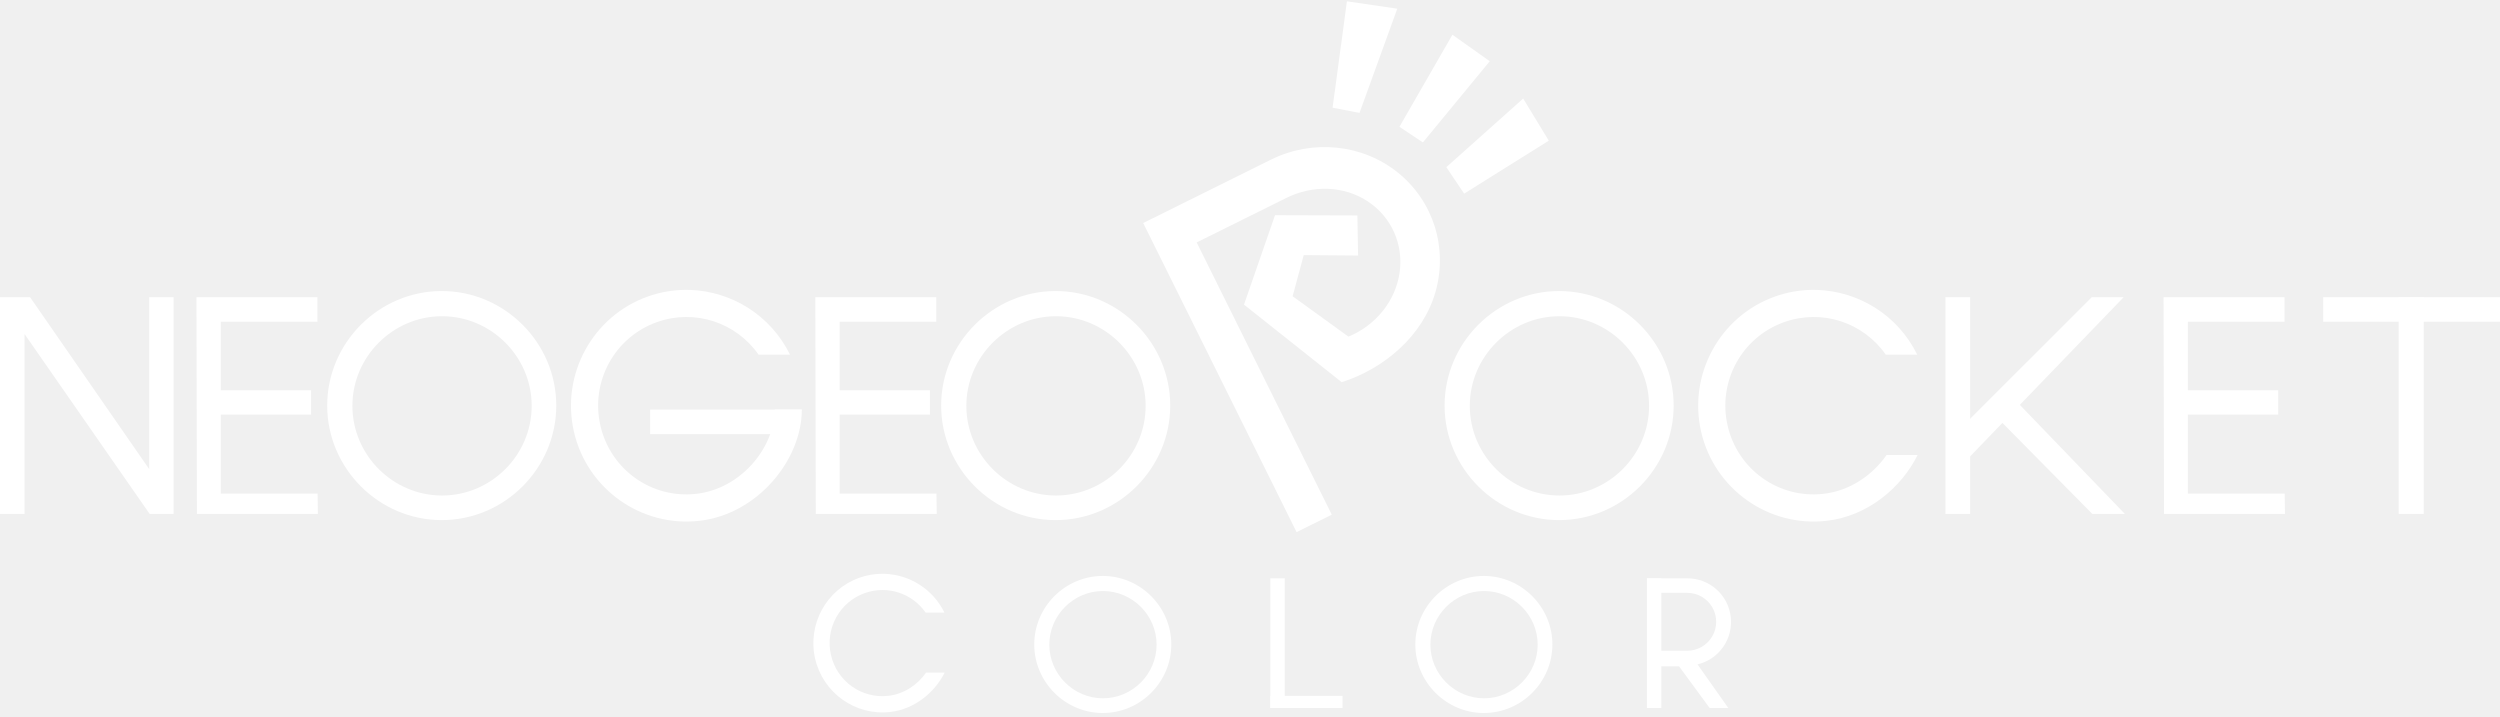
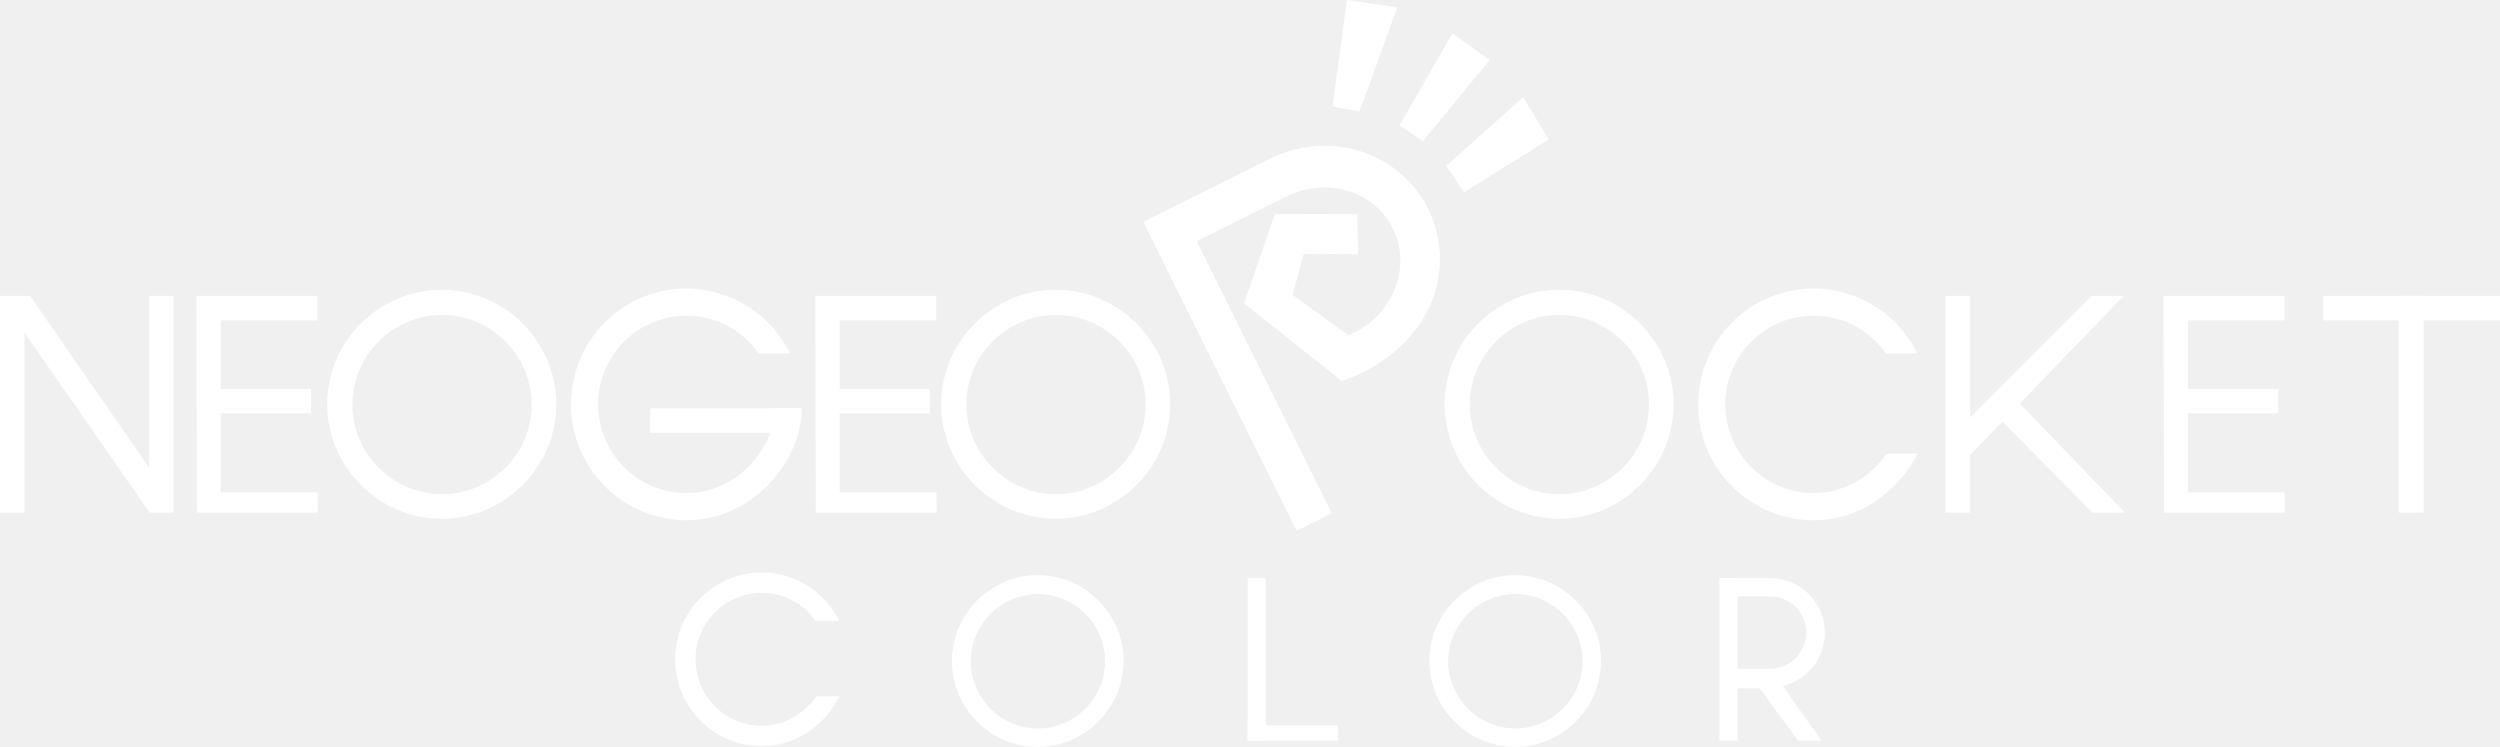
- <svg xmlns="http://www.w3.org/2000/svg" clip-rule="evenodd" fill-rule="evenodd" stroke-linejoin="round" stroke-miterlimit="2" viewBox="0 0 600 172">
-   <g fill="#fff">
-     <g fill-rule="nonzero">
-       <path d="m41.664 123.343h-5.747l-30.023-43.173v43.173h-5.894v-52.013h7.22l28.585 41.257v-41.257h5.859z" />
-       <path d="m76.291 123.343h-29.028l-.112-52.013h29.028v5.879h-23.189v16.462h21.672v5.834h-21.672v18.963h23.235z" />
-       <path d="m106.017 69.849c-15.079 0-27.488 12.408-27.488 27.487 0 15.08 12.409 27.488 27.488 27.488 15.08 0 27.488-12.408 27.488-27.488 0-15.079-12.408-27.487-27.488-27.487zm.073 6.047h.001c11.802 0 21.513 9.712 21.513 21.514v.001c0 11.802-9.712 21.513-21.514 21.513-11.802-.001-21.513-9.712-21.513-21.513 0-11.803 9.711-21.514 21.513-21.515z" />
-       <path d="m253.365 69.849c-15.08 0-27.488 12.408-27.488 27.487 0 15.08 12.408 27.488 27.488 27.488 15.079 0 27.488-12.408 27.488-27.488 0-15.079-12.409-27.487-27.488-27.487zm.073 6.047c11.802 0 21.514 9.712 21.514 21.514v.001c0 11.802-9.712 21.513-21.514 21.513-11.802-.001-21.513-9.712-21.513-21.513-.001-11.803 9.711-21.514 21.513-21.515z" />
-       <path d="m164.305 69.569c-2.937.043-5.91.558-8.811 1.588-13.26 4.709-20.909 18.71-17.753 32.457s16.151 22.978 30.128 21.381 24.567-14.665 24.567-26.688h-6.52c0 9.087-8.065 18.985-18.788 20.21-10.722 1.225-20.601-5.783-23.029-16.362-2.429-10.58 3.404-21.239 13.58-24.852 9.099-3.232 19.004.105 24.383 7.824h7.541c-4.627-9.47-14.043-15.234-24.043-15.547-.417-.014-.836-.017-1.255-.011z" />
-       <path d="m192.437 98.307h-36.402v5.887h31.882z" />
-       <path d="m224.817 123.343h-29.027l-.112-52.013h29.027v5.879h-23.188v16.462h21.671v5.834h-21.671v18.963h23.234z" />
-       <path d="m374.19 69.849c-15.079 0-27.488 12.408-27.488 27.487 0 15.08 12.409 27.488 27.488 27.488 15.079 0 27.488-12.408 27.488-27.488 0-15.079-12.409-27.487-27.488-27.487zm.073 6.047c11.803 0 21.514 9.712 21.514 21.514v.001c0 11.802-9.712 21.513-21.514 21.513-11.802-.001-21.513-9.712-21.513-21.513 0-11.803 9.711-21.514 21.513-21.515z" />
-       <path d="m434.835 69.568v.001c-2.937.043-5.909.558-8.81 1.588-13.261 4.709-20.909 18.71-17.754 32.457 3.156 13.748 16.152 22.978 30.129 21.381 9.732-1.112 17.817-7.787 21.833-15.797h-7.455c-3.364 4.832-8.776 8.594-15.119 9.319-10.722 1.225-20.601-5.783-23.03-16.362-2.428-10.58 3.405-21.239 13.581-24.852 9.099-3.232 19.004.105 24.382 7.824h7.542c-4.627-9.47-14.043-15.234-24.043-15.547-.418-.014-.836-.016-1.256-.012z" />
-       <path d="m548.393 123.343h-29.028l-.112-52.013h29.028v5.879h-23.189v16.462h21.672v5.834h-21.672v18.963h23.235z" />
-       <path d="m466.909 71.33h5.929v52.014h-5.929z" />
-       <path d="m502.161 123.343h7.81l-26.965-27.996-4.863 3.684z" />
-       <path d="m502.014 71.33h7.662l-39.931 41.404 1.62-10.756z" />
-       <path d="m557.564 71.33h42.436v5.879h-42.436z" />
-       <path d="m575.688 71.33h6.006v52.014h-6.006z" />
-       <path d="m298.559 73.108 7.445-21.46 19.768.06.169 9.621-13.047-.105-2.665 9.876 13.396 9.691c6.602-2.712 11.315-8.612 12.284-15.379s-1.961-13.318-7.636-17.076c-5.676-3.758-13.16-4.005-19.555-.831l-21.514 10.677 32.422 65.334-8.447 4.192-36.811-74.178 30.621-15.196c10.031-4.977 21.968-3.771 30.495 3.083s12.059 18.08 9.022 28.679-12.473 18.465-22.506 21.625z" />
-       <path d="m323.261.316-3.439 25.527 6.46 1.25 9.065-25.006z" />
-       <path d="m348.579 8.339-12.711 22.088 5.626 3.751 16.045-19.484z" />
-       <path d="m365.562 23.655-18.442 16.462 4.272 6.355 20.317-12.711z" />
-       <path d="m211.525 137.709v.001c-1.758.024-3.536.333-5.272.949-7.935 2.818-12.511 11.196-10.623 19.422s9.664 13.749 18.027 12.793c5.824-.665 10.661-4.659 13.065-9.452h-4.461c-2.013 2.891-5.251 5.142-9.047 5.576-6.415.733-12.327-3.46-13.78-9.791-1.453-6.33 2.037-12.708 8.126-14.87 5.445-1.933 11.371.063 14.59 4.682h4.512c-2.768-5.667-8.402-9.116-14.386-9.303-.25-.008-.5-.008-.751-.006z" />
-       <path d="m264.665 138.226c-9.023 0-16.448 7.425-16.448 16.448 0 9.023 7.425 16.447 16.448 16.447 9.023 0 16.447-7.424 16.447-16.447 0-9.023-7.424-16.448-16.447-16.448zm.043 3.619h.001c7.062 0 12.873 5.811 12.873 12.873-.001 7.062-5.812 12.873-12.874 12.873-7.061-.001-12.872-5.811-12.872-12.873s5.811-12.873 12.872-12.873z" />
-     </g>
-     <path d="m304.88 138.798h3.46v31.123h-3.46z" />
-     <path d="m304.88 167.004h17.329v2.917h-17.329z" />
-     <path d="m356.125 138.226c-9.023 0-16.447 7.425-16.447 16.448 0 9.023 7.424 16.447 16.447 16.447 9.023 0 16.448-7.424 16.448-16.447 0-9.023-7.425-16.448-16.448-16.448zm.044 3.619c7.062 0 12.873 5.811 12.873 12.873 0 7.062-5.811 12.873-12.873 12.873-7.062-.001-12.872-5.811-12.873-12.873 0-7.062 5.811-12.873 12.873-12.873z" fill-rule="nonzero" />
-     <path d="m395.262 138.798h3.46v31.123h-3.46z" fill-rule="nonzero" />
-     <path d="m407.402 159.453c5.167-1.228 8.596-6.13 7.978-11.404-.618-5.275-5.088-9.251-10.398-9.251h-9.72l1.935 3.482h7.738c2.483 0 4.777 1.324 6.018 3.474s1.241 4.799 0 6.949-3.535 3.474-6.018 3.474h-7.674l-.129 3.745h5.841l7.347 9.999h4.476z" fill-rule="nonzero" />
+ <svg xmlns="http://www.w3.org/2000/svg" clip-rule="evenodd" fill-rule="evenodd" stroke-linejoin="round" stroke-miterlimit="2" viewBox="0 0 600 179.253" version="1.1" id="svg58" width="600" height="179.253">
+   <defs id="defs62" />
+   <path d="M 41.664,123.027 H 35.917 L 5.894,79.854 v 43.173 H 0 V 71.014 h 7.22 l 28.585,41.257 V 71.014 h 5.859 z" id="path2" style="fill:#ffffff;fill-rule:nonzero" />
+   <path d="M 76.291,123.027 H 47.263 L 47.151,71.014 h 29.028 v 5.879 H 52.99 v 16.462 h 21.672 v 5.834 H 52.99 v 18.963 h 23.235 z" id="path4" style="fill:#ffffff;fill-rule:nonzero" />
+   <path d="m 106.017,69.533 c -15.079,0 -27.488,12.408 -27.488,27.487 0,15.08 12.409,27.488 27.488,27.488 15.08,0 27.488,-12.408 27.488,-27.488 0,-15.079 -12.408,-27.487 -27.488,-27.487 z m 0.073,6.047 h 10e-4 c 11.802,0 21.513,9.712 21.513,21.514 v 0.001 c 0,11.802 -9.712,21.513 -21.514,21.513 -11.802,-0.001 -21.513,-9.712 -21.513,-21.513 0,-11.803 9.711,-21.514 21.513,-21.515 z" id="path6" style="fill:#ffffff;fill-rule:nonzero" />
+   <path d="m 253.365,69.533 c -15.08,0 -27.488,12.408 -27.488,27.487 0,15.08 12.408,27.488 27.488,27.488 15.079,0 27.488,-12.408 27.488,-27.488 0,-15.079 -12.409,-27.487 -27.488,-27.487 z m 0.073,6.047 c 11.802,0 21.514,9.712 21.514,21.514 v 0.001 c 0,11.802 -9.712,21.513 -21.514,21.513 -11.802,-0.001 -21.513,-9.712 -21.513,-21.513 -0.001,-11.803 9.711,-21.514 21.513,-21.515 z" id="path8" style="fill:#ffffff;fill-rule:nonzero" />
+   <path d="m 164.305,69.253 c -2.937,0.043 -5.91,0.558 -8.811,1.588 -13.26,4.709 -20.909,18.71 -17.753,32.457 3.156,13.747 16.151,22.978 30.128,21.381 13.977,-1.597 24.567,-14.665 24.567,-26.688 h -6.52 c 0,9.087 -8.065,18.985 -18.788,20.21 -10.722,1.225 -20.601,-5.783 -23.029,-16.362 -2.429,-10.58 3.404,-21.239 13.58,-24.852 9.099,-3.232 19.004,0.105 24.383,7.824 h 7.541 c -4.627,-9.47 -14.043,-15.234 -24.043,-15.547 -0.417,-0.014 -0.836,-0.017 -1.255,-0.011 z" id="path10" style="fill:#ffffff;fill-rule:nonzero" />
+   <path d="m 192.437,97.991 h -36.402 v 5.887 h 31.882 z" id="path12" style="fill:#ffffff;fill-rule:nonzero" />
+   <path d="M 224.817,123.027 H 195.79 l -0.112,-52.013 h 29.027 v 5.879 h -23.188 v 16.462 h 21.671 v 5.834 h -21.671 v 18.963 h 23.234 z" id="path14" style="fill:#ffffff;fill-rule:nonzero" />
+   <path d="m 374.19,69.533 c -15.079,0 -27.488,12.408 -27.488,27.487 0,15.08 12.409,27.488 27.488,27.488 15.079,0 27.488,-12.408 27.488,-27.488 0,-15.079 -12.409,-27.487 -27.488,-27.487 z m 0.073,6.047 c 11.803,0 21.514,9.712 21.514,21.514 v 0.001 c 0,11.802 -9.712,21.513 -21.514,21.513 -11.802,-0.001 -21.513,-9.712 -21.513,-21.513 0,-11.803 9.711,-21.514 21.513,-21.515 z" id="path16" style="fill:#ffffff;fill-rule:nonzero" />
+   <path d="m 434.835,69.252 v 0.001 c -2.937,0.043 -5.909,0.558 -8.81,1.588 -13.261,4.709 -20.909,18.71 -17.754,32.457 3.156,13.748 16.152,22.978 30.129,21.381 9.732,-1.112 17.817,-7.787 21.833,-15.797 h -7.455 c -3.364,4.832 -8.776,8.594 -15.119,9.319 -10.722,1.225 -20.601,-5.783 -23.03,-16.362 -2.428,-10.58 3.405,-21.239 13.581,-24.852 9.099,-3.232 19.004,0.105 24.382,7.824 h 7.542 c -4.627,-9.47 -14.043,-15.234 -24.043,-15.547 -0.418,-0.014 -0.836,-0.016 -1.256,-0.012 z" id="path18" style="fill:#ffffff;fill-rule:nonzero" />
+   <path d="m 548.393,123.027 h -29.028 l -0.112,-52.013 h 29.028 v 5.879 h -23.189 v 16.462 h 21.672 v 5.834 h -21.672 v 18.963 h 23.235 z" id="path20" style="fill:#ffffff;fill-rule:nonzero" />
+   <path d="m 466.909,71.014 h 5.929 v 52.014 h -5.929 z" id="path22" style="fill:#ffffff;fill-rule:nonzero" />
+   <path d="m 502.161,123.027 h 7.81 l -26.965,-27.996 -4.863,3.684 z" id="path24" style="fill:#ffffff;fill-rule:nonzero" />
+   <path d="m 502.014,71.014 h 7.662 l -39.931,41.404 1.62,-10.756 z" id="path26" style="fill:#ffffff;fill-rule:nonzero" />
+   <path d="M 557.564,71.014 H 600 v 5.879 h -42.436 z" id="path28" style="fill:#ffffff;fill-rule:nonzero" />
+   <path d="m 575.688,71.014 h 6.006 v 52.014 h -6.006 z" id="path30" style="fill:#ffffff;fill-rule:nonzero" />
+   <path d="m 298.559,72.792 7.445,-21.46 19.768,0.06 0.169,9.621 -13.047,-0.105 -2.665,9.876 13.396,9.691 c 6.602,-2.712 11.315,-8.612 12.284,-15.379 0.969,-6.767 -1.961,-13.318 -7.636,-17.076 -5.676,-3.758 -13.16,-4.005 -19.555,-0.831 l -21.514,10.677 32.422,65.334 -8.447,4.192 -36.811,-74.178 30.621,-15.196 c 10.031,-4.977 21.968,-3.771 30.495,3.083 8.527,6.854 12.059,18.08 9.022,28.679 C 341.469,80.379 332.033,88.245 322,91.405 Z" id="path32" style="fill:#ffffff;fill-rule:nonzero" />
+   <path d="m 323.261,0 -3.439,25.527 6.46,1.25 9.065,-25.006 z" id="path34" style="fill:#ffffff;fill-rule:nonzero" />
+   <path d="m 348.579,8.023 -12.711,22.088 5.626,3.751 16.045,-19.484 z" id="path36" style="fill:#ffffff;fill-rule:nonzero" />
+   <path d="m 365.562,23.339 -18.442,16.462 4.272,6.355 20.317,-12.711 z" id="path38" style="fill:#ffffff;fill-rule:nonzero" />
+   <g id="g400" transform="matrix(1.252854,0,0,1.252854,-35.8162,353.7643)">
+     <path d="m 174.237,-172.703 v 0.001 c -1.758,0.024 -3.536,0.333 -5.272,0.949 -7.935,2.818 -12.511,11.196 -10.623,19.422 1.888,8.226 9.664,13.749 18.027,12.793 5.824,-0.665 10.661,-4.659 13.065,-9.452 h -4.461 c -2.013,2.891 -5.251,5.142 -9.047,5.576 -6.415,0.733 -12.327,-3.46 -13.78,-9.791 -1.453,-6.33 2.037,-12.708 8.126,-14.87 5.445,-1.933 11.371,0.063 14.59,4.682 h 4.512 c -2.768,-5.667 -8.402,-9.116 -14.386,-9.303 -0.25,-0.008 -0.5,-0.008 -0.751,-0.006 z" id="path40" style="fill:#ffffff;fill-rule:nonzero" />
+     <path d="m 227.377,-172.186 c -9.023,0 -16.448,7.425 -16.448,16.448 0,9.023 7.425,16.447 16.448,16.447 9.023,0 16.447,-7.424 16.447,-16.447 0,-9.023 -7.424,-16.448 -16.447,-16.448 z m 0.043,3.619 h 0.001 c 7.062,0 12.873,5.811 12.873,12.873 -0.001,7.062 -5.812,12.873 -12.874,12.873 -7.061,-0.001 -12.872,-5.811 -12.872,-12.873 0,-7.062 5.811,-12.873 12.872,-12.873 z" id="path42" style="fill:#ffffff;fill-rule:nonzero" />
+     <path d="m 267.592,-171.614 h 3.46 v 31.123 h -3.46 z" id="path46" style="fill:#ffffff" />
+     <path d="m 267.592,-143.408 h 17.329 v 2.917 h -17.329 z" id="path48" style="fill:#ffffff" />
+     <path d="m 318.837,-172.186 c -9.023,0 -16.447,7.425 -16.447,16.448 0,9.023 7.424,16.447 16.447,16.447 9.023,0 16.448,-7.424 16.448,-16.447 0,-9.023 -7.425,-16.448 -16.448,-16.448 z m 0.044,3.619 c 7.062,0 12.873,5.811 12.873,12.873 0,7.062 -5.811,12.873 -12.873,12.873 -7.062,-0.001 -12.872,-5.811 -12.873,-12.873 0,-7.062 5.811,-12.873 12.873,-12.873 z" fill-rule="nonzero" id="path50" style="fill:#ffffff" />
+     <path d="m 357.974,-171.614 h 3.46 v 31.123 h -3.46 z" fill-rule="nonzero" id="path52" style="fill:#ffffff" />
+     <path d="m 370.114,-150.959 c 5.167,-1.228 8.596,-6.13 7.978,-11.404 -0.618,-5.275 -5.088,-9.251 -10.398,-9.251 h -9.72 l 1.935,3.482 h 7.738 c 2.483,0 4.777,1.324 6.018,3.474 1.241,2.15 1.241,4.799 0,6.949 -1.241,2.15 -3.535,3.474 -6.018,3.474 h -7.674 l -0.129,3.745 h 5.841 l 7.347,9.999 h 4.476 z" fill-rule="nonzero" id="path54" style="fill:#ffffff" />
  </g>
</svg>
